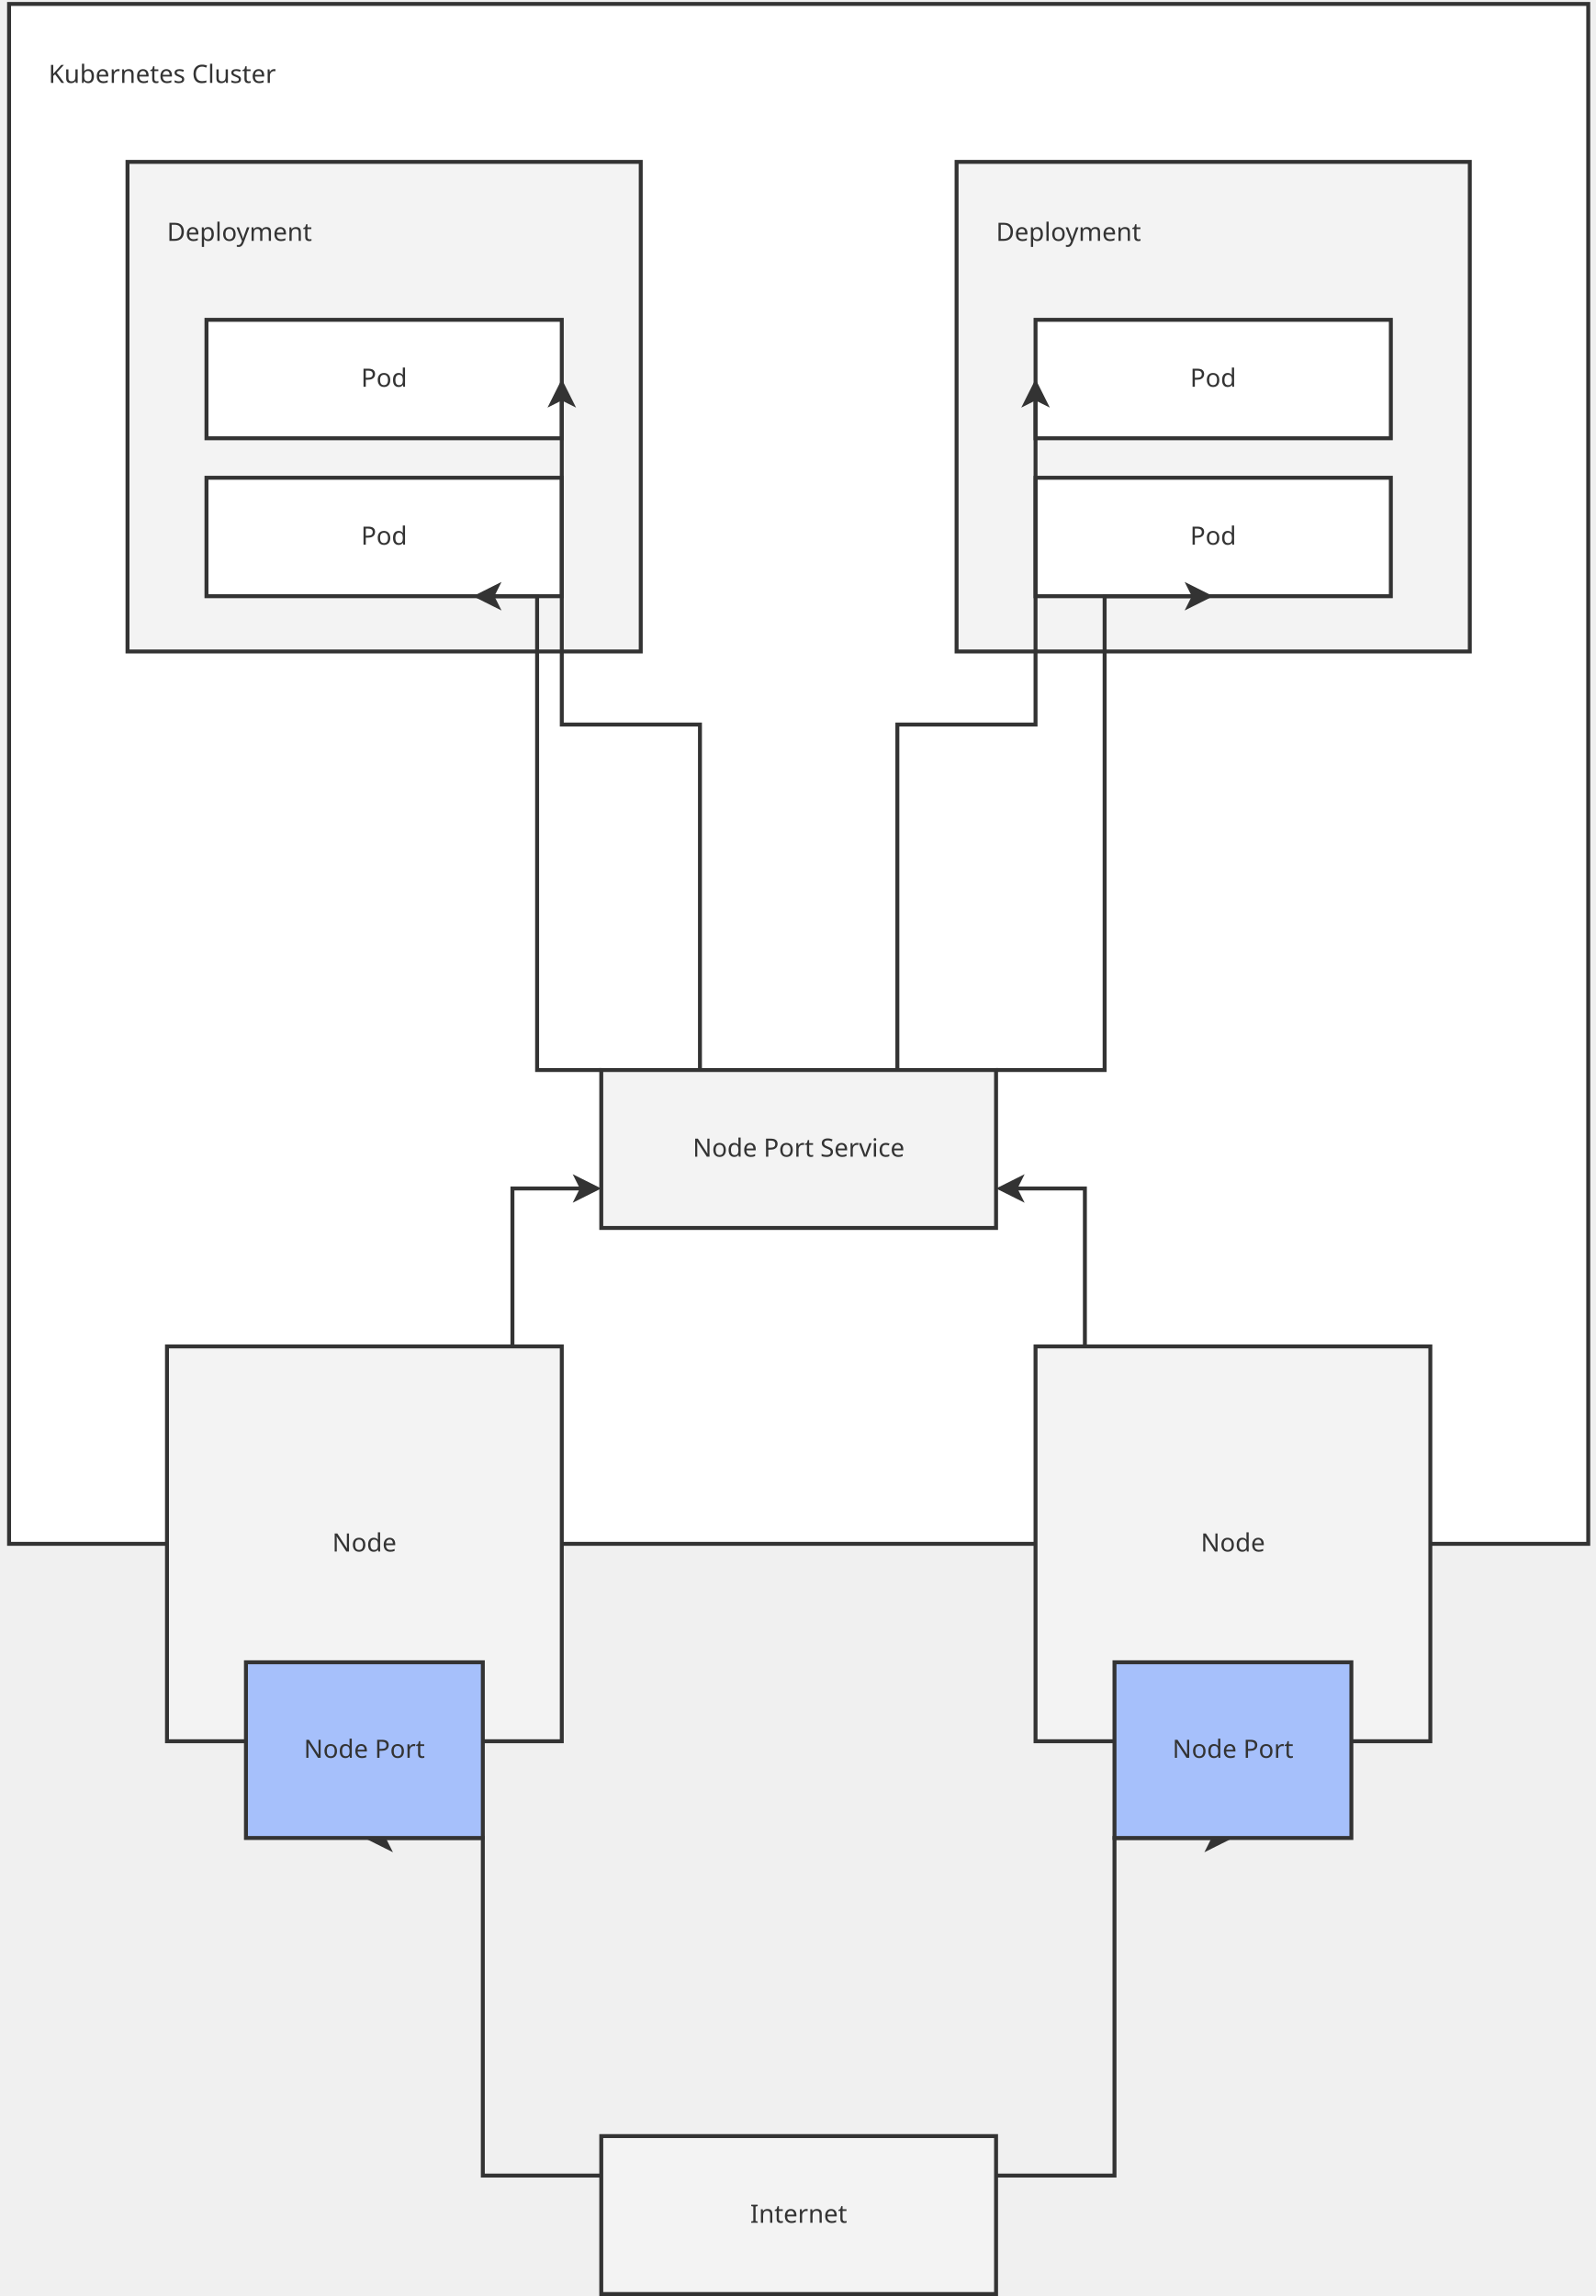
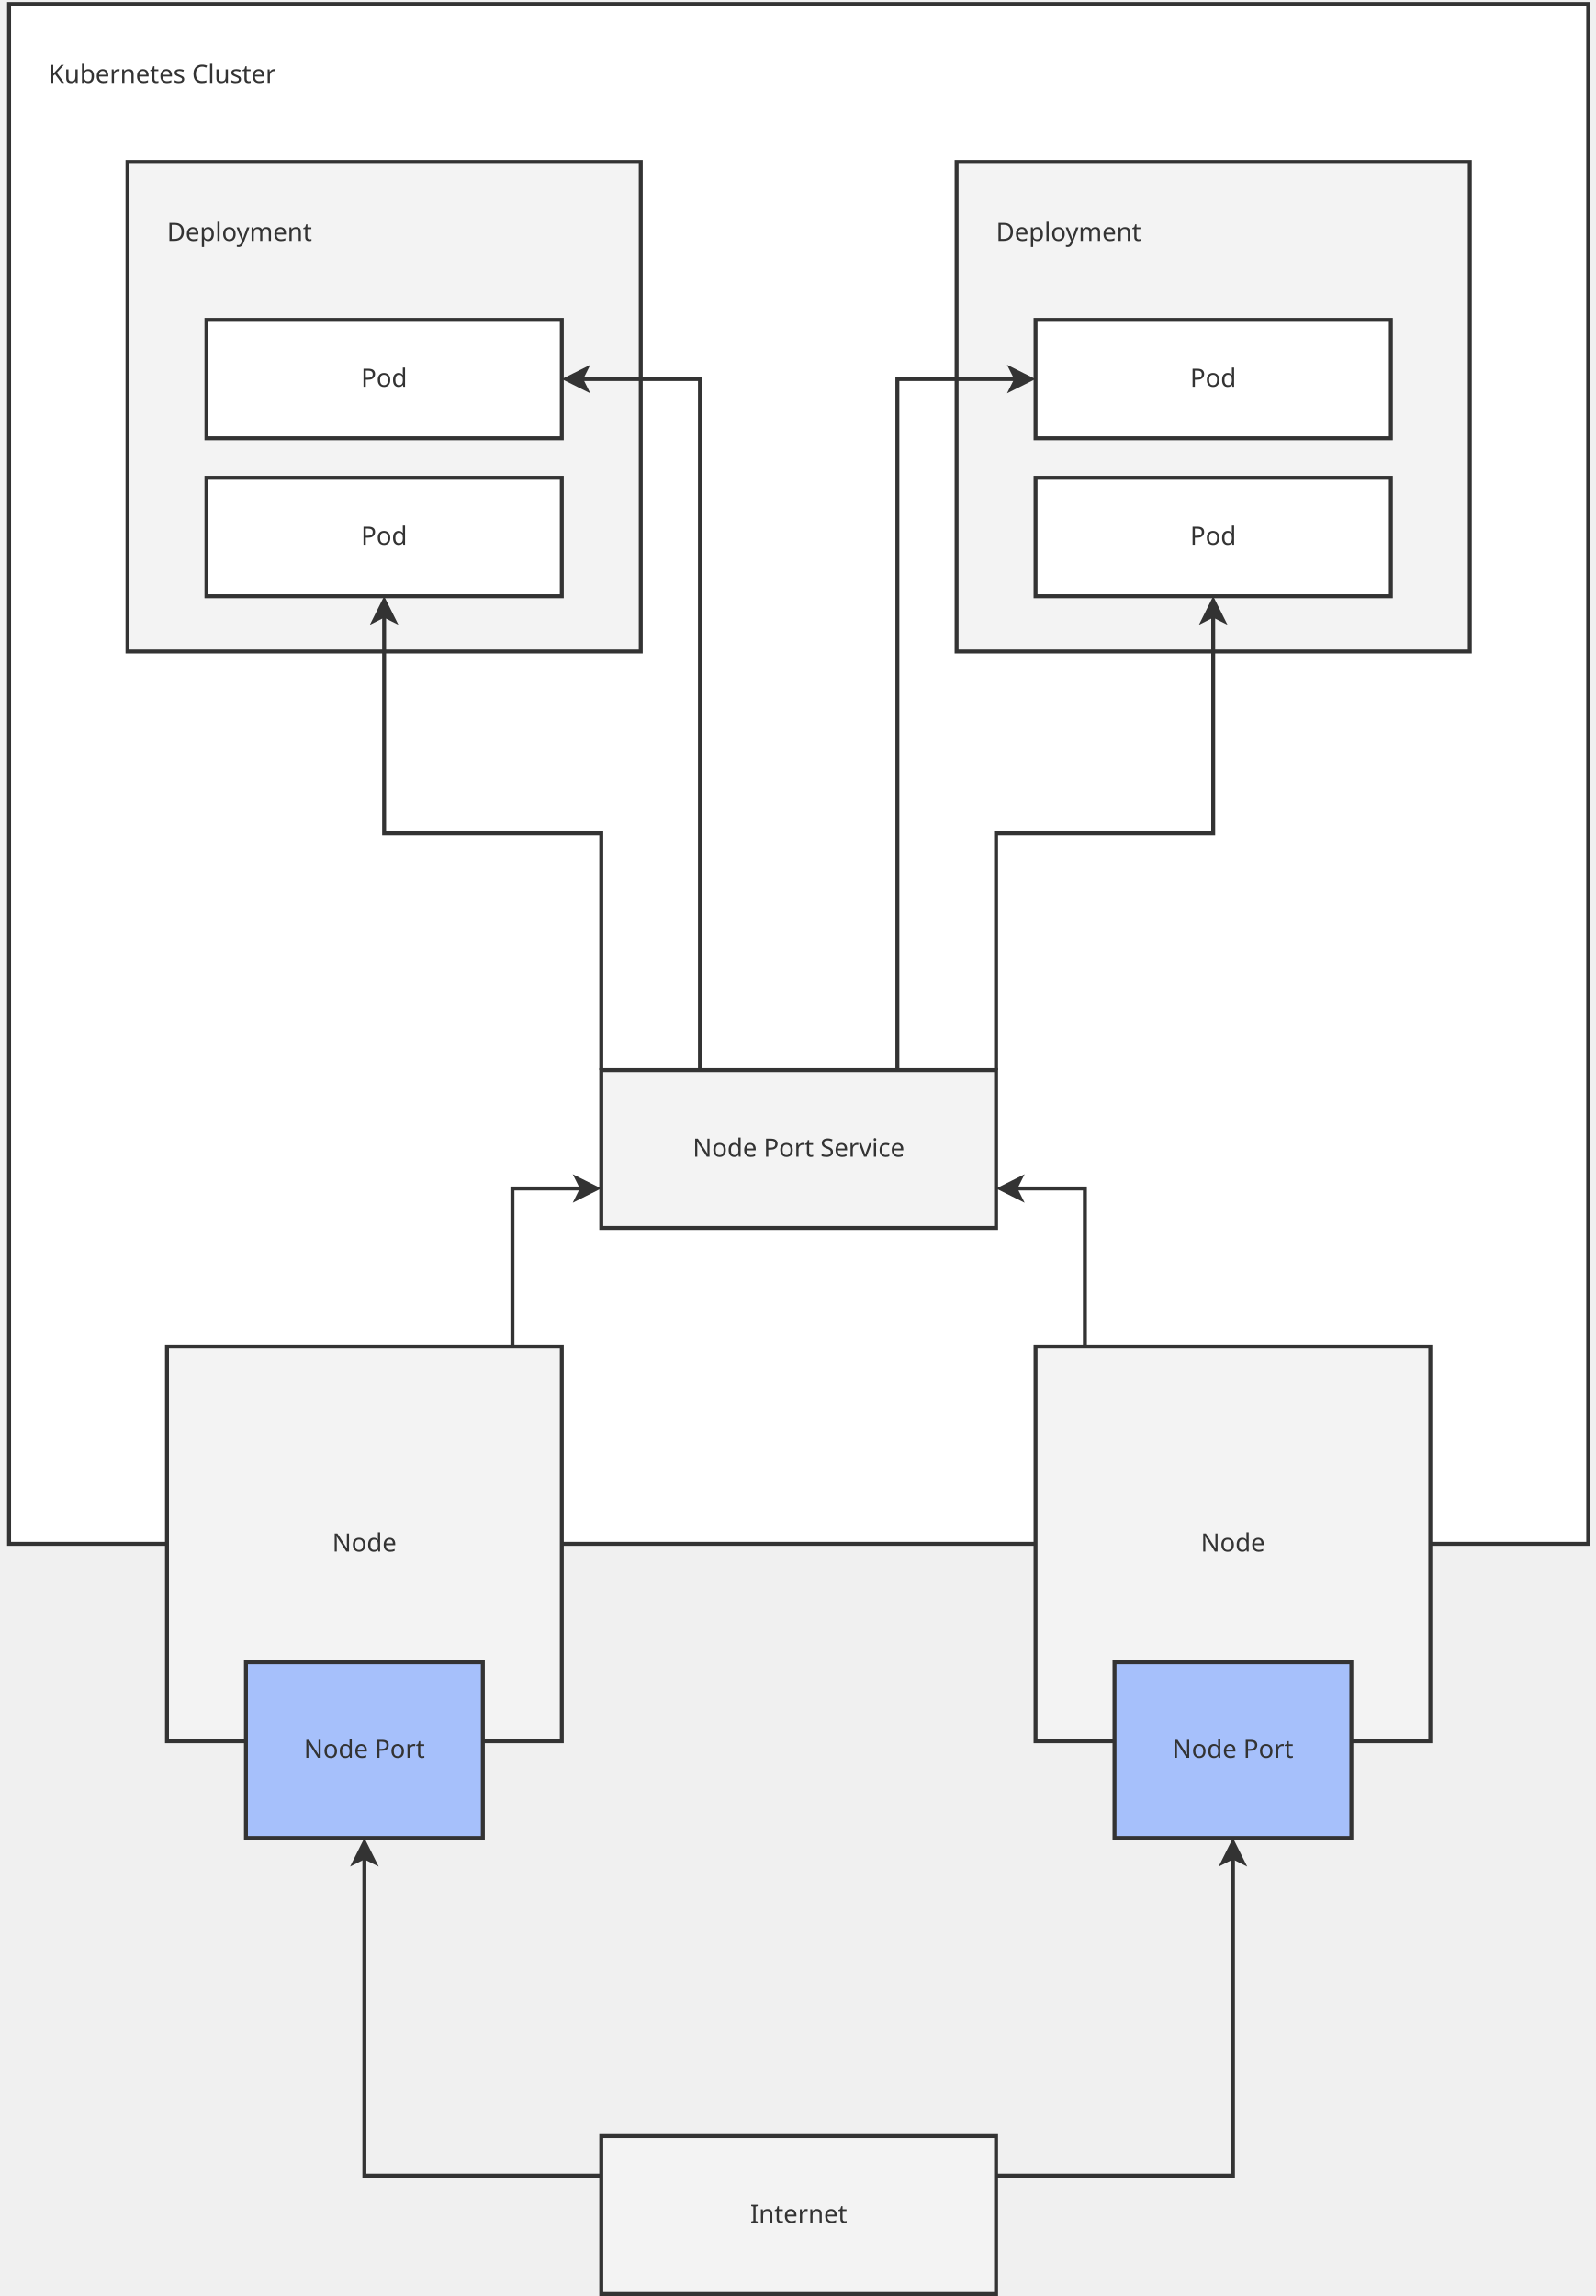
<svg xmlns="http://www.w3.org/2000/svg" width="41cm" height="59cm" viewBox="-402 -502 803 1163">
  <g>
    <g>
      <rect style="fill: #ffffff" x="-400" y="-500" width="800" height="780" />
      <rect style="fill: none; fill-opacity:0; stroke-width: 2; stroke: #333333" x="-400" y="-500" width="800" height="780" />
      <text font-size="12.8" style="fill: #333333;text-anchor:middle;font-family:sans-serif;font-style:normal;font-weight:normal" x="0" y="-106.1">
        <tspan x="0" y="-106.1" />
      </text>
    </g>
    <text font-size="12.8" style="fill: #333333;text-anchor:start;font-family:sans-serif;font-style:normal;font-weight:normal" x="-210" y="-296">
      <tspan x="-210" y="-296" />
    </text>
    <text font-size="12.8" style="fill: #333333;text-anchor:start;font-family:sans-serif;font-style:normal;font-weight:normal" x="-210" y="-296">
      <tspan x="-210" y="-296" />
    </text>
    <text font-size="12.8" style="fill: #333333;text-anchor:start;font-family:sans-serif;font-style:normal;font-weight:normal" x="-380" y="-460">
      <tspan x="-380" y="-460">Kubernetes Cluster</tspan>
    </text>
  </g>
  <g>
    <g>
      <g>
        <rect style="fill: #f3f3f3" x="-340" y="-420" width="260" height="248" />
        <rect style="fill: none; fill-opacity:0; stroke-width: 2; stroke: #333333" x="-340" y="-420" width="260" height="248" />
        <text font-size="12.8" style="fill: #333333;text-anchor:middle;font-family:sans-serif;font-style:normal;font-weight:normal" x="-210" y="-292.1">
          <tspan x="-210" y="-292.1" />
        </text>
      </g>
      <text font-size="12.8" style="fill: #333333;text-anchor:start;font-family:sans-serif;font-style:normal;font-weight:normal" x="-320" y="-380">
        <tspan x="-320" y="-380">Deployment</tspan>
      </text>
    </g>
    <g>
      <rect style="fill: #ffffff" x="-300" y="-340" width="180" height="60" />
      <rect style="fill: none; fill-opacity:0; stroke-width: 2; stroke: #333333" x="-300" y="-340" width="180" height="60" />
      <text font-size="12.8" style="fill: #333333;text-anchor:middle;font-family:sans-serif;font-style:normal;font-weight:normal" x="-210" y="-306.1">
        <tspan x="-210" y="-306.1">Pod</tspan>
      </text>
    </g>
    <g>
      <rect style="fill: #ffffff" x="-300" y="-260" width="180" height="60" />
      <rect style="fill: none; fill-opacity:0; stroke-width: 2; stroke: #333333" x="-300" y="-260" width="180" height="60" />
      <text font-size="12.8" style="fill: #333333;text-anchor:middle;font-family:sans-serif;font-style:normal;font-weight:normal" x="-210" y="-226.1">
        <tspan x="-210" y="-226.1">Pod</tspan>
      </text>
    </g>
  </g>
  <g>
    <g>
      <g>
        <rect style="fill: #f3f3f3" x="80" y="-420" width="260" height="248" />
        <rect style="fill: none; fill-opacity:0; stroke-width: 2; stroke: #333333" x="80" y="-420" width="260" height="248" />
        <text font-size="12.8" style="fill: #333333;text-anchor:middle;font-family:sans-serif;font-style:normal;font-weight:normal" x="210" y="-292.1">
          <tspan x="210" y="-292.1" />
        </text>
      </g>
      <text font-size="12.8" style="fill: #333333;text-anchor:start;font-family:sans-serif;font-style:normal;font-weight:normal" x="100" y="-380">
        <tspan x="100" y="-380">Deployment</tspan>
      </text>
    </g>
    <g>
      <rect style="fill: #ffffff" x="120" y="-340" width="180" height="60" />
      <rect style="fill: none; fill-opacity:0; stroke-width: 2; stroke: #333333" x="120" y="-340" width="180" height="60" />
      <text font-size="12.8" style="fill: #333333;text-anchor:middle;font-family:sans-serif;font-style:normal;font-weight:normal" x="210" y="-306.1">
        <tspan x="210" y="-306.1">Pod</tspan>
      </text>
    </g>
    <g>
      <rect style="fill: #ffffff" x="120" y="-260" width="180" height="60" />
      <rect style="fill: none; fill-opacity:0; stroke-width: 2; stroke: #333333" x="120" y="-260" width="180" height="60" />
      <text font-size="12.8" style="fill: #333333;text-anchor:middle;font-family:sans-serif;font-style:normal;font-weight:normal" x="210" y="-226.1">
        <tspan x="210" y="-226.1">Pod</tspan>
      </text>
    </g>
  </g>
  <g>
    <rect style="fill: #f3f3f3" x="-100" y="40" width="200" height="80" />
    <rect style="fill: none; fill-opacity:0; stroke-width: 2; stroke: #333333" x="-100" y="40" width="200" height="80" />
    <text font-size="12.8" style="fill: #333333;text-anchor:middle;font-family:sans-serif;font-style:normal;font-weight:normal" x="0" y="83.9">
      <tspan x="0" y="83.9">Node Port Service</tspan>
    </text>
  </g>
  <g>
-     <polyline style="fill: none; fill-opacity:0; stroke-width: 2; stroke: #333333" points="-50,40 -50,-135 -120,-135 -120,-300.264 " />
-     <polygon style="fill: #333333" points="-120,-307.764 -115,-297.764 -120,-300.264 -125,-297.764 " />
-     <polygon style="fill: none; fill-opacity:0; stroke-width: 2; stroke: #333333" points="-120,-307.764 -115,-297.764 -120,-300.264 -125,-297.764 " />
+     <polyline style="fill: none; fill-opacity:0; stroke-width: 2; stroke: #333333" points="-50,40 -50,-310 -110.264,-310 " />
+     <polygon style="fill: #333333" points="-117.764,-310 -107.764,-315 -110.264,-310 -107.764,-305 " />
+     <polygon style="fill: none; fill-opacity:0; stroke-width: 2; stroke: #333333" points="-117.764,-310 -107.764,-315 -110.264,-310 -107.764,-305 " />
  </g>
  <g>
-     <polyline style="fill: none; fill-opacity:0; stroke-width: 2; stroke: #333333" points="-100,40 -132.5,40 -132.5,-200 -155.264,-200 " />
-     <polygon style="fill: #333333" points="-162.764,-200 -152.764,-205 -155.264,-200 -152.764,-195 " />
-     <polygon style="fill: none; fill-opacity:0; stroke-width: 2; stroke: #333333" points="-162.764,-200 -152.764,-205 -155.264,-200 -152.764,-195 " />
+     <polyline style="fill: none; fill-opacity:0; stroke-width: 2; stroke: #333333" points="50,40 50,-310 110.264,-310 " />
+     <polygon style="fill: #333333" points="117.764,-310 107.764,-305 110.264,-310 107.764,-315 " />
+     <polygon style="fill: none; fill-opacity:0; stroke-width: 2; stroke: #333333" points="117.764,-310 107.764,-305 110.264,-310 107.764,-315 " />
  </g>
  <g>
-     <polyline style="fill: none; fill-opacity:0; stroke-width: 2; stroke: #333333" points="50,40 50,-135 120,-135 120,-300.264 " />
-     <polygon style="fill: #333333" points="120,-307.764 125,-297.764 120,-300.264 115,-297.764 " />
-     <polygon style="fill: none; fill-opacity:0; stroke-width: 2; stroke: #333333" points="120,-307.764 125,-297.764 120,-300.264 115,-297.764 " />
-   </g>
-   <g>
-     <polyline style="fill: none; fill-opacity:0; stroke-width: 2; stroke: #333333" points="100,40 155,40 155,-200 200.264,-200 " />
-     <polygon style="fill: #333333" points="207.764,-200 197.764,-195 200.264,-200 197.764,-205 " />
-     <polygon style="fill: none; fill-opacity:0; stroke-width: 2; stroke: #333333" points="207.764,-200 197.764,-195 200.264,-200 197.764,-205 " />
+     <polyline style="fill: none; fill-opacity:0; stroke-width: 2; stroke: #333333" points="100,40 100,-80 210,-80 210,-190.264 " />
+     <polygon style="fill: #333333" points="210,-197.764 215,-187.764 210,-190.264 205,-187.764 " />
+     <polygon style="fill: none; fill-opacity:0; stroke-width: 2; stroke: #333333" points="210,-197.764 215,-187.764 210,-190.264 205,-187.764 " />
  </g>
  <g>
    <rect style="fill: #f3f3f3" x="-100" y="580" width="200" height="80" />
    <rect style="fill: none; fill-opacity:0; stroke-width: 2; stroke: #333333" x="-100" y="580" width="200" height="80" />
    <text font-size="12.8" style="fill: #333333;text-anchor:middle;font-family:sans-serif;font-style:normal;font-weight:normal" x="0" y="623.9">
      <tspan x="0" y="623.9">Internet</tspan>
    </text>
  </g>
  <g>
-     <polyline style="fill: none; fill-opacity:0; stroke-width: 2; stroke: #333333" points="-100,600 -160,600 -160,429 -210.264,429 " />
-     <polygon style="fill: #333333" points="-217.764,429 -207.764,424 -210.264,429 -207.764,434 " />
-     <polygon style="fill: none; fill-opacity:0; stroke-width: 2; stroke: #333333" points="-217.764,429 -207.764,424 -210.264,429 -207.764,434 " />
+     <polyline style="fill: none; fill-opacity:0; stroke-width: 2; stroke: #333333" points="-100,600 -220,600 -220,438.736 " />
+     <polygon style="fill: #333333" points="-220,431.236 -215,441.236 -220,438.736 -225,441.236 " />
+     <polygon style="fill: none; fill-opacity:0; stroke-width: 2; stroke: #333333" points="-220,431.236 -215,441.236 -220,438.736 -225,441.236 " />
  </g>
  <g>
-     <polyline style="fill: none; fill-opacity:0; stroke-width: 2; stroke: #333333" points="100,600 160,600 160,429 210.264,429 " />
-     <polygon style="fill: #333333" points="217.764,429 207.764,434 210.264,429 207.764,424 " />
-     <polygon style="fill: none; fill-opacity:0; stroke-width: 2; stroke: #333333" points="217.764,429 207.764,434 210.264,429 207.764,424 " />
+     <polyline style="fill: none; fill-opacity:0; stroke-width: 2; stroke: #333333" points="100,600 220,600 220,438.736 " />
+     <polygon style="fill: #333333" points="220,431.236 225,441.236 220,438.736 215,441.236 " />
+     <polygon style="fill: none; fill-opacity:0; stroke-width: 2; stroke: #333333" points="220,431.236 225,441.236 220,438.736 215,441.236 " />
  </g>
  <g>
    <polyline style="fill: none; fill-opacity:0; stroke-width: 2; stroke: #333333" points="-190,340 -145,340 -145,100 -109.736,100 " />
    <polygon style="fill: #333333" points="-102.236,100 -112.236,105 -109.736,100 -112.236,95 " />
    <polygon style="fill: none; fill-opacity:0; stroke-width: 2; stroke: #333333" points="-102.236,100 -112.236,105 -109.736,100 -112.236,95 " />
  </g>
  <g>
    <polyline style="fill: none; fill-opacity:0; stroke-width: 2; stroke: #333333" points="190,340 145,340 145,100 109.736,100 " />
    <polygon style="fill: #333333" points="102.236,100 112.236,95 109.736,100 112.236,105 " />
    <polygon style="fill: none; fill-opacity:0; stroke-width: 2; stroke: #333333" points="102.236,100 112.236,95 109.736,100 112.236,105 " />
  </g>
  <g>
    <g>
      <rect style="fill: #f3f3f3" x="-320" y="180" width="200" height="200" />
      <rect style="fill: none; fill-opacity:0; stroke-width: 2; stroke: #333333" x="-320" y="180" width="200" height="200" />
      <text font-size="12.8" style="fill: #333333;text-anchor:middle;font-family:sans-serif;font-style:normal;font-weight:normal" x="-220" y="283.9">
        <tspan x="-220" y="283.9">Node</tspan>
      </text>
    </g>
    <g>
      <rect style="fill: #a6c0fb" x="-280" y="340" width="120" height="89" />
      <rect style="fill: none; fill-opacity:0; stroke-width: 2; stroke: #333333" x="-280" y="340" width="120" height="89" />
      <text font-size="12.8" style="fill: #333333;text-anchor:middle;font-family:sans-serif;font-style:normal;font-weight:normal" x="-220" y="388.4">
        <tspan x="-220" y="388.4">Node Port</tspan>
      </text>
    </g>
  </g>
  <g>
    <g>
      <rect style="fill: #f3f3f3" x="120" y="180" width="200" height="200" />
      <rect style="fill: none; fill-opacity:0; stroke-width: 2; stroke: #333333" x="120" y="180" width="200" height="200" />
      <text font-size="12.8" style="fill: #333333;text-anchor:middle;font-family:sans-serif;font-style:normal;font-weight:normal" x="220" y="283.9">
        <tspan x="220" y="283.9">Node</tspan>
      </text>
    </g>
    <g>
      <rect style="fill: #a6c0fb" x="160" y="340" width="120" height="89" />
      <rect style="fill: none; fill-opacity:0; stroke-width: 2; stroke: #333333" x="160" y="340" width="120" height="89" />
      <text font-size="12.8" style="fill: #333333;text-anchor:middle;font-family:sans-serif;font-style:normal;font-weight:normal" x="220" y="388.4">
        <tspan x="220" y="388.4">Node Port</tspan>
      </text>
    </g>
  </g>
  <text font-size="12.8" style="fill: #333333;text-anchor:start;font-family:sans-serif;font-style:normal;font-weight:normal" x="0" y="620">
    <tspan x="0" y="620" />
  </text>
+   <g>
+     <polyline style="fill: none; fill-opacity:0; stroke-width: 2; stroke: #333333" points="-100,40 -100,-80 -210,-80 -210,-190.264 " />
+     <polygon style="fill: #333333" points="-210,-197.764 -205,-187.764 -210,-190.264 -215,-187.764 " />
+     <polygon style="fill: none; fill-opacity:0; stroke-width: 2; stroke: #333333" points="-210,-197.764 -205,-187.764 -210,-190.264 -215,-187.764 " />
+   </g>
</svg>
